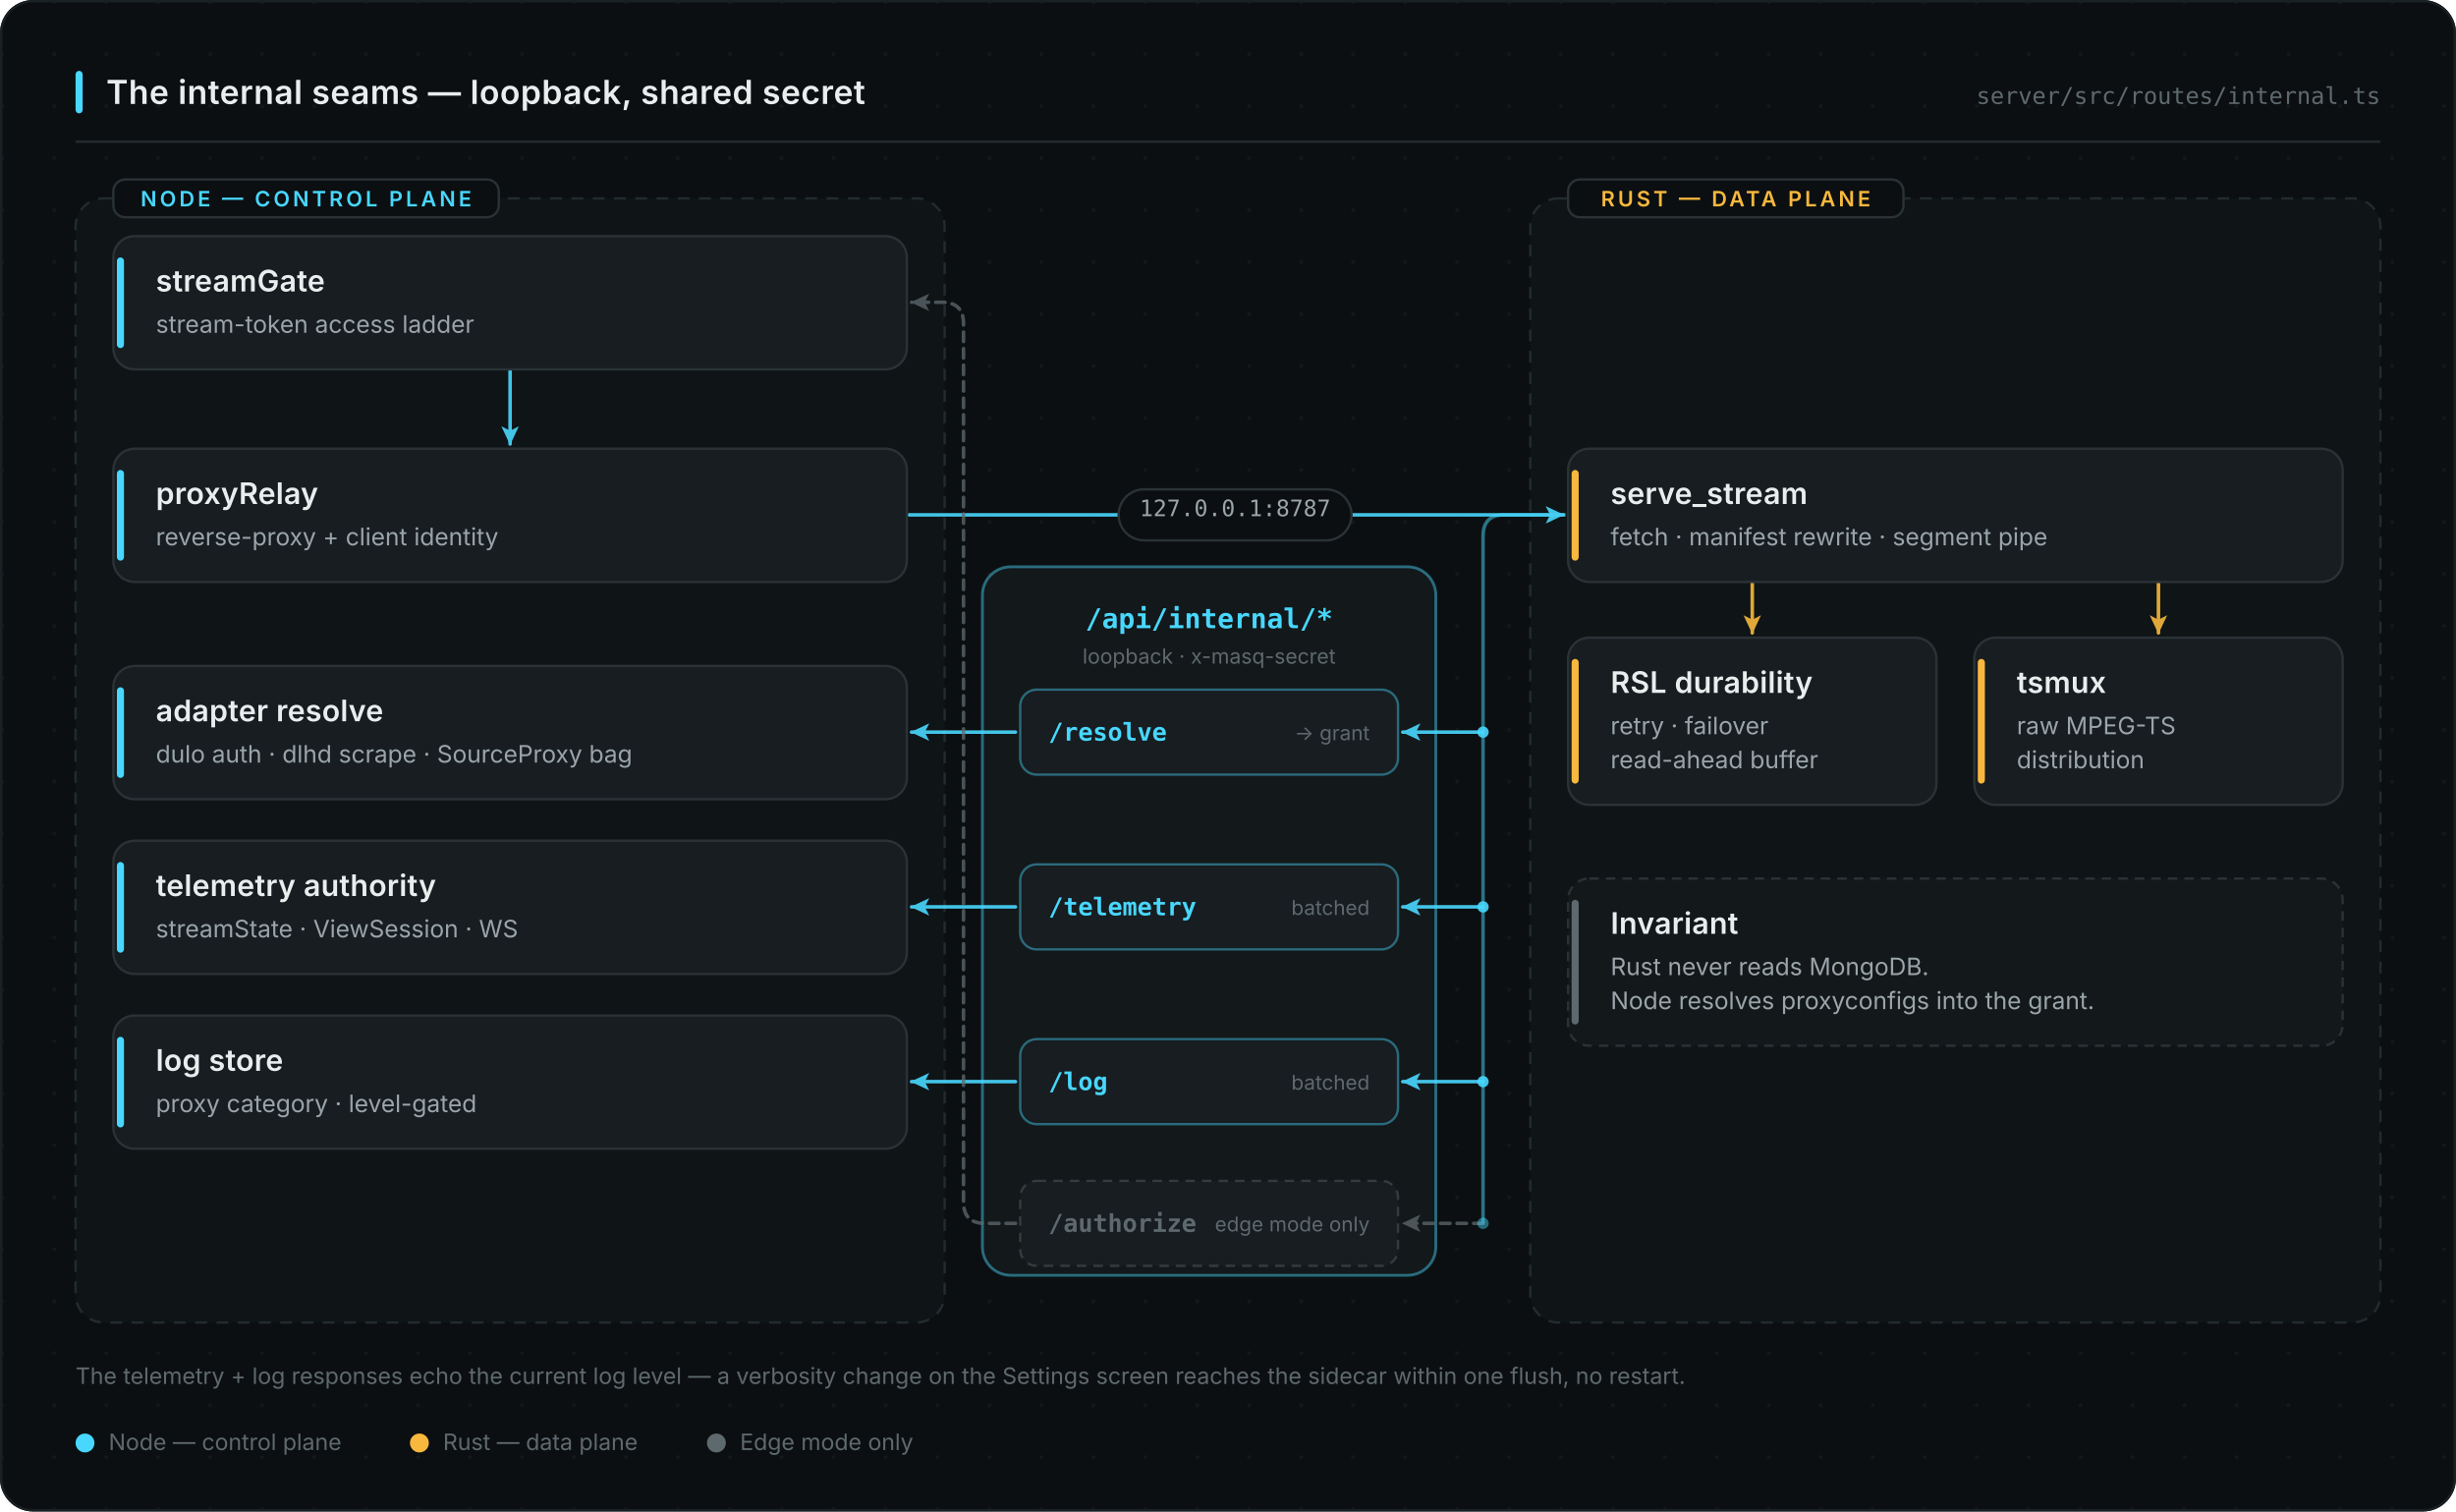
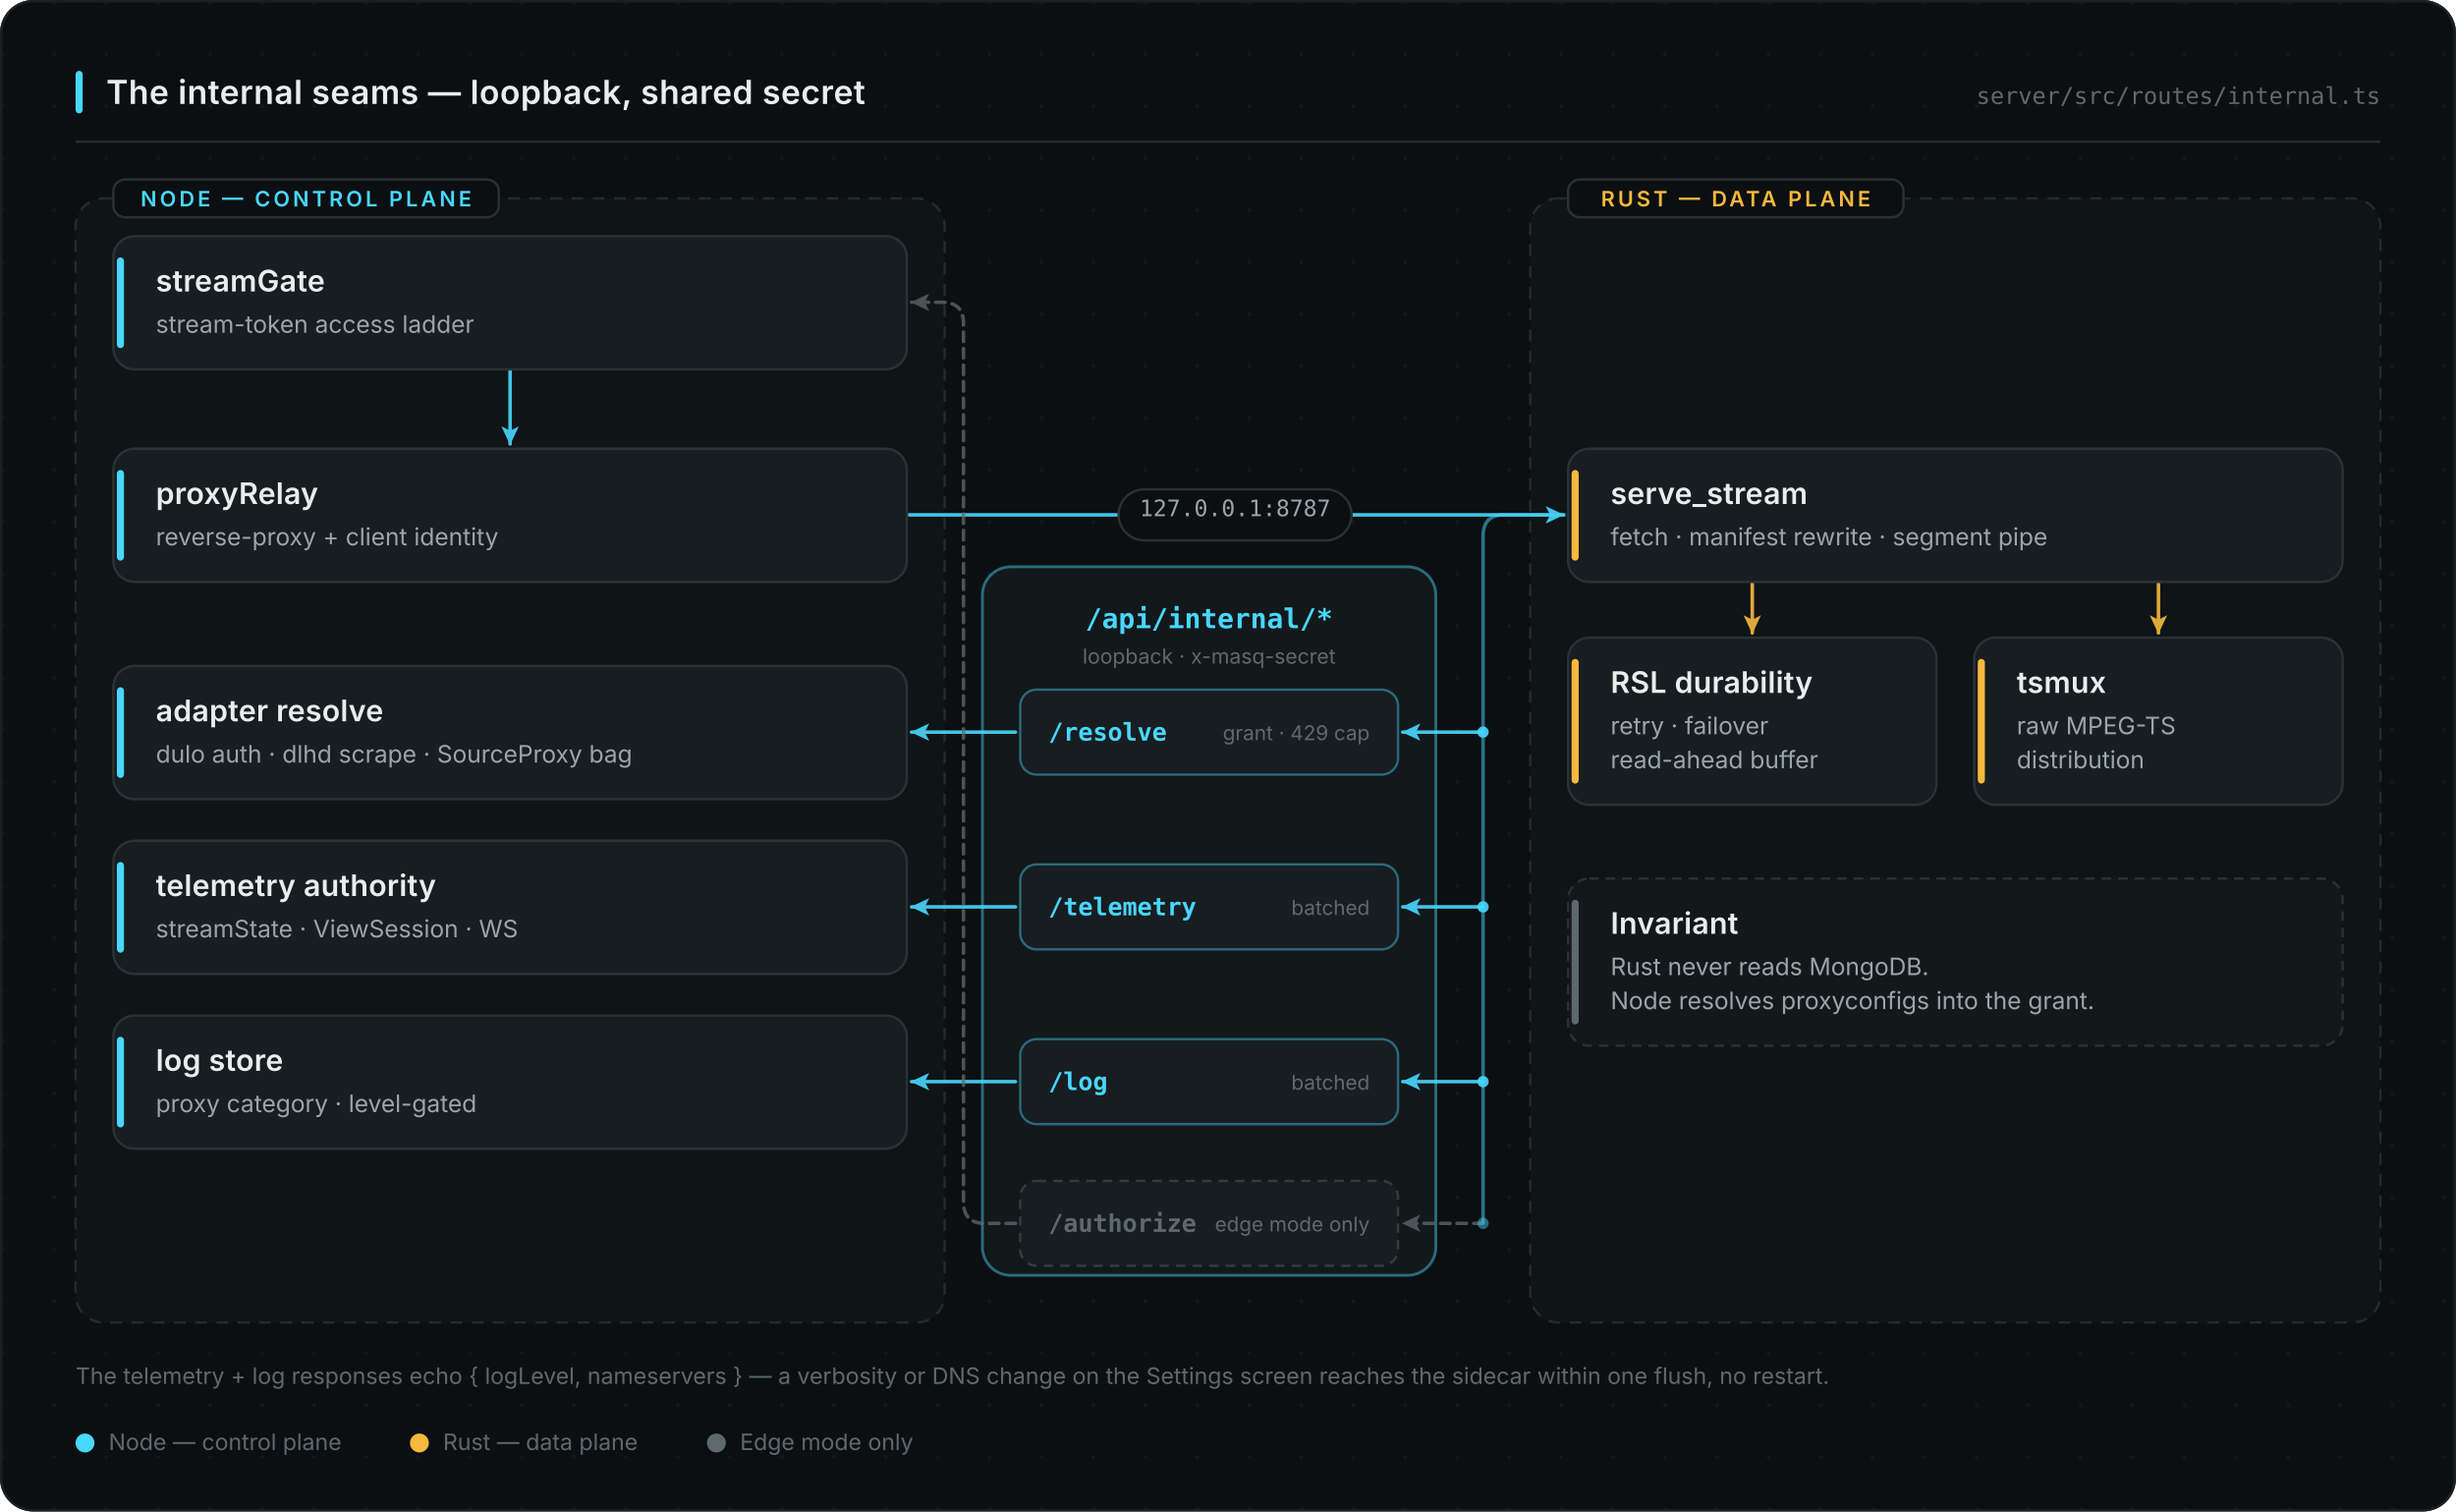
<svg xmlns="http://www.w3.org/2000/svg" width="1040" height="640" viewBox="0 0 1040 640" role="img">
  <defs>
    <marker id="a-teal" markerUnits="userSpaceOnUse" markerWidth="9" markerHeight="9" refX="8" refY="4.5" orient="auto">
      <path d="M0.5,0.8 L8.4,4.5 L0.5,8.2 L2.4,4.5 Z" fill="#48D7FE" />
    </marker>
    <marker id="b-teal" markerUnits="userSpaceOnUse" markerWidth="9" markerHeight="9" refX="1" refY="4.5" orient="auto">
      <path d="M8.5,0.8 L0.6,4.5 L8.5,8.2 L6.6,4.5 Z" fill="#48D7FE" />
    </marker>
    <marker id="a-amber" markerUnits="userSpaceOnUse" markerWidth="9" markerHeight="9" refX="8" refY="4.5" orient="auto">
      <path d="M0.5,0.8 L8.4,4.5 L0.5,8.2 L2.4,4.5 Z" fill="#F7B83D" />
    </marker>
    <marker id="b-amber" markerUnits="userSpaceOnUse" markerWidth="9" markerHeight="9" refX="1" refY="4.5" orient="auto">
      <path d="M8.5,0.8 L0.6,4.5 L8.5,8.2 L6.6,4.5 Z" fill="#F7B83D" />
    </marker>
    <marker id="a-green" markerUnits="userSpaceOnUse" markerWidth="9" markerHeight="9" refX="8" refY="4.5" orient="auto">
      <path d="M0.5,0.8 L8.4,4.5 L0.5,8.2 L2.4,4.5 Z" fill="#5FD37F" />
    </marker>
    <marker id="b-green" markerUnits="userSpaceOnUse" markerWidth="9" markerHeight="9" refX="1" refY="4.5" orient="auto">
      <path d="M8.5,0.8 L0.6,4.5 L8.5,8.2 L6.6,4.5 Z" fill="#5FD37F" />
    </marker>
    <marker id="a-risk" markerUnits="userSpaceOnUse" markerWidth="9" markerHeight="9" refX="8" refY="4.5" orient="auto">
      <path d="M0.5,0.8 L8.4,4.5 L0.5,8.2 L2.4,4.5 Z" fill="#E0564B" />
    </marker>
    <marker id="b-risk" markerUnits="userSpaceOnUse" markerWidth="9" markerHeight="9" refX="1" refY="4.5" orient="auto">
      <path d="M8.5,0.8 L0.6,4.5 L8.5,8.2 L6.6,4.5 Z" fill="#E0564B" />
    </marker>
    <marker id="a-dim" markerUnits="userSpaceOnUse" markerWidth="9" markerHeight="9" refX="8" refY="4.5" orient="auto">
      <path d="M0.5,0.8 L8.4,4.5 L0.5,8.2 L2.4,4.5 Z" fill="#5E696E" />
    </marker>
    <marker id="b-dim" markerUnits="userSpaceOnUse" markerWidth="9" markerHeight="9" refX="1" refY="4.5" orient="auto">
      <path d="M8.5,0.8 L0.6,4.5 L8.5,8.2 L6.6,4.5 Z" fill="#5E696E" />
    </marker>
    <marker id="a-ash" markerUnits="userSpaceOnUse" markerWidth="9" markerHeight="9" refX="8" refY="4.5" orient="auto">
      <path d="M0.5,0.8 L8.4,4.5 L0.5,8.2 L2.4,4.5 Z" fill="#9AA5AA" />
    </marker>
    <marker id="b-ash" markerUnits="userSpaceOnUse" markerWidth="9" markerHeight="9" refX="1" refY="4.5" orient="auto">
      <path d="M8.5,0.8 L0.6,4.5 L8.5,8.2 L6.6,4.5 Z" fill="#9AA5AA" />
    </marker>
    <marker id="a-mist" markerUnits="userSpaceOnUse" markerWidth="9" markerHeight="9" refX="8" refY="4.5" orient="auto">
      <path d="M0.5,0.8 L8.4,4.5 L0.5,8.2 L2.4,4.5 Z" fill="#E9EDEE" />
    </marker>
    <marker id="b-mist" markerUnits="userSpaceOnUse" markerWidth="9" markerHeight="9" refX="1" refY="4.5" orient="auto">
      <path d="M8.5,0.8 L0.6,4.5 L8.5,8.2 L6.6,4.5 Z" fill="#E9EDEE" />
    </marker>
    <pattern id="grid" width="22" height="22" patternUnits="userSpaceOnUse">
      <circle cx="1" cy="1" r="0.8" fill="#1A2124" />
    </pattern>
  </defs>
  <rect x="0" y="0" width="1040" height="640" rx="14" fill="#0C0F11" />
  <rect x="0" y="0" width="1040" height="640" rx="14" fill="url(#grid)" opacity="0.5" />
  <rect x="0.5" y="0.5" width="1039" height="639" rx="13.5" fill="none" stroke="#1A2124" stroke-width="1" />
  <g>
    <rect x="32" y="30" width="3" height="18" rx="1.5" fill="#48D7FE" />
    <text x="45" y="44" font-family="'Space Grotesk','Inter',ui-sans-serif,system-ui,-apple-system,'Segoe UI',Roboto,sans-serif" font-size="14" font-weight="600" fill="#E9EDEE" letter-spacing="0.2">The internal seams — loopback, shared secret</text>
    <text x="1008" y="44" font-family="'JetBrains Mono',ui-monospace,SFMono-Regular,Menlo,Consolas,monospace" font-size="9.8" font-weight="400" fill="#5E696E" text-anchor="end">server/src/routes/internal.ts</text>
    <line x1="32" y1="60" x2="1008" y2="60" stroke="#232B2F" stroke-width="1" />
  </g>
  <g>
    <rect x="32" y="84" width="368" height="476" rx="12" fill="#0F1416" stroke="#232B2F" stroke-width="1" stroke-dasharray="5 4" />
    <rect x="48" y="76" width="163.2" height="16" rx="5" fill="#0C0F11" stroke="#2A3236" stroke-width="1" />
    <text x="129.6" y="87.4" font-family="'Space Grotesk','Inter',ui-sans-serif,system-ui,-apple-system,'Segoe UI',Roboto,sans-serif" font-size="9" font-weight="600" fill="#48D7FE" text-anchor="middle" letter-spacing="1.3">NODE — CONTROL PLANE</text>
  </g>
  <g>
    <rect x="648" y="84" width="360" height="476" rx="12" fill="#0F1416" stroke="#232B2F" stroke-width="1" stroke-dasharray="5 4" />
    <rect x="664" y="76" width="142.02" height="16" rx="5" fill="#0C0F11" stroke="#2A3236" stroke-width="1" />
    <text x="735.01" y="87.4" font-family="'Space Grotesk','Inter',ui-sans-serif,system-ui,-apple-system,'Segoe UI',Roboto,sans-serif" font-size="9" font-weight="600" fill="#F7B83D" text-anchor="middle" letter-spacing="1.3">RUST — DATA PLANE</text>
  </g>
  <rect x="416" y="240" width="192" height="300" rx="12" fill="#13181A" stroke="#48D7FE" stroke-opacity="0.45" stroke-width="1.2" />
  <text x="512" y="266" font-family="'JetBrains Mono',ui-monospace,SFMono-Regular,Menlo,Consolas,monospace" font-size="11.6" font-weight="600" fill="#48D7FE" text-anchor="middle">/api/internal/*</text>
  <text x="512" y="281" font-family="'Space Grotesk','Inter',ui-sans-serif,system-ui,-apple-system,'Segoe UI',Roboto,sans-serif" font-size="8.8" font-weight="400" fill="#5E696E" text-anchor="middle">loopback · x-masq-secret</text>
  <path d="M 216 157 L 216 188" fill="none" stroke="#48D7FE" stroke-width="1.5" stroke-linecap="round" marker-end="url(#a-teal)" opacity="0.9" />
  <path d="M 385 218 L 662 218" fill="none" stroke="#48D7FE" stroke-width="1.5" stroke-linecap="round" marker-end="url(#a-teal)" opacity="0.9" />
  <path d="M 742 247 L 742 268" fill="none" stroke="#F7B83D" stroke-width="1.5" stroke-linecap="round" marker-end="url(#a-amber)" opacity="0.9" />
  <path d="M 914 247 L 914 268" fill="none" stroke="#F7B83D" stroke-width="1.5" stroke-linecap="round" marker-end="url(#a-amber)" opacity="0.9" />
  <path d="M 663 218 L 637 218 Q 628 218 628 227 L 628 518" fill="none" stroke="#48D7FE" stroke-width="1.5" opacity="0.5" />
  <path d="M 628 310 L 594 310" fill="none" stroke="#48D7FE" stroke-width="1.5" stroke-linecap="round" marker-end="url(#a-teal)" opacity="0.9" />
  <path d="M 628 384 L 594 384" fill="none" stroke="#48D7FE" stroke-width="1.5" stroke-linecap="round" marker-end="url(#a-teal)" opacity="0.9" />
  <path d="M 628 458 L 594 458" fill="none" stroke="#48D7FE" stroke-width="1.5" stroke-linecap="round" marker-end="url(#a-teal)" opacity="0.9" />
  <path d="M 628 518 L 594 518" fill="none" stroke="#5E696E" stroke-width="1.5" stroke-dasharray="4 3" stroke-linecap="round" marker-end="url(#a-dim)" opacity="0.75" />
  <circle cx="628" cy="310" r="2.4" fill="#48D7FE" opacity="0.9" />
  <circle cx="628" cy="384" r="2.4" fill="#48D7FE" opacity="0.9" />
  <circle cx="628" cy="458" r="2.4" fill="#48D7FE" opacity="0.9" />
  <circle cx="628" cy="518" r="2.4" fill="#48D7FE" opacity="0.45" />
  <path d="M 430 310 L 386 310" fill="none" stroke="#48D7FE" stroke-width="1.5" stroke-linecap="round" marker-end="url(#a-teal)" opacity="0.9" />
  <path d="M 430 384 L 386 384" fill="none" stroke="#48D7FE" stroke-width="1.5" stroke-linecap="round" marker-end="url(#a-teal)" opacity="0.9" />
  <path d="M 430 458 L 386 458" fill="none" stroke="#48D7FE" stroke-width="1.5" stroke-linecap="round" marker-end="url(#a-teal)" opacity="0.9" />
  <path d="M 430 518 L 417 518 Q 408 518 408 509 L 408 137 Q 408 128 399 128 L 386 128" fill="none" stroke="#5E696E" stroke-width="1.5" stroke-dasharray="4 3" stroke-linecap="round" marker-end="url(#a-dim)" opacity="0.75" />
  <g>
    <rect x="48" y="100" width="336" height="56.4" rx="9" fill="#171D20" stroke="#2A3236" stroke-width="1" />
    <rect x="49.5" y="109" width="3" height="38.4" rx="1.5" fill="#48D7FE" />
    <text x="66" y="123.4" font-family="'Space Grotesk','Inter',ui-sans-serif,system-ui,-apple-system,'Segoe UI',Roboto,sans-serif" font-size="12.6" font-weight="600" fill="#E9EDEE" letter-spacing="0.1">streamGate</text>
    <text x="66" y="140.9" font-family="'Space Grotesk','Inter',ui-sans-serif,system-ui,-apple-system,'Segoe UI',Roboto,sans-serif" font-size="10.2" font-weight="400" fill="#9AA5AA">stream-token access ladder</text>
  </g>
  <g>
    <rect x="48" y="190" width="336" height="56.4" rx="9" fill="#171D20" stroke="#2A3236" stroke-width="1" />
    <rect x="49.5" y="199" width="3" height="38.4" rx="1.5" fill="#48D7FE" />
    <text x="66" y="213.4" font-family="'Space Grotesk','Inter',ui-sans-serif,system-ui,-apple-system,'Segoe UI',Roboto,sans-serif" font-size="12.6" font-weight="600" fill="#E9EDEE" letter-spacing="0.1">proxyRelay</text>
    <text x="66" y="230.9" font-family="'Space Grotesk','Inter',ui-sans-serif,system-ui,-apple-system,'Segoe UI',Roboto,sans-serif" font-size="10.2" font-weight="400" fill="#9AA5AA">reverse-proxy + client identity</text>
  </g>
  <g>
    <rect x="48" y="282" width="336" height="56.4" rx="9" fill="#171D20" stroke="#2A3236" stroke-width="1" />
    <rect x="49.5" y="291" width="3" height="38.4" rx="1.5" fill="#48D7FE" />
    <text x="66" y="305.4" font-family="'Space Grotesk','Inter',ui-sans-serif,system-ui,-apple-system,'Segoe UI',Roboto,sans-serif" font-size="12.6" font-weight="600" fill="#E9EDEE" letter-spacing="0.1">adapter resolve</text>
    <text x="66" y="322.9" font-family="'Space Grotesk','Inter',ui-sans-serif,system-ui,-apple-system,'Segoe UI',Roboto,sans-serif" font-size="10.2" font-weight="400" fill="#9AA5AA">dulo auth · dlhd scrape · SourceProxy bag</text>
  </g>
  <g>
    <rect x="48" y="356" width="336" height="56.4" rx="9" fill="#171D20" stroke="#2A3236" stroke-width="1" />
    <rect x="49.5" y="365" width="3" height="38.4" rx="1.5" fill="#48D7FE" />
    <text x="66" y="379.4" font-family="'Space Grotesk','Inter',ui-sans-serif,system-ui,-apple-system,'Segoe UI',Roboto,sans-serif" font-size="12.6" font-weight="600" fill="#E9EDEE" letter-spacing="0.1">telemetry authority</text>
    <text x="66" y="396.9" font-family="'Space Grotesk','Inter',ui-sans-serif,system-ui,-apple-system,'Segoe UI',Roboto,sans-serif" font-size="10.2" font-weight="400" fill="#9AA5AA">streamState · ViewSession · WS</text>
  </g>
  <g>
    <rect x="48" y="430" width="336" height="56.4" rx="9" fill="#171D20" stroke="#2A3236" stroke-width="1" />
    <rect x="49.5" y="439" width="3" height="38.4" rx="1.5" fill="#48D7FE" />
    <text x="66" y="453.4" font-family="'Space Grotesk','Inter',ui-sans-serif,system-ui,-apple-system,'Segoe UI',Roboto,sans-serif" font-size="12.6" font-weight="600" fill="#E9EDEE" letter-spacing="0.1">log store</text>
    <text x="66" y="470.9" font-family="'Space Grotesk','Inter',ui-sans-serif,system-ui,-apple-system,'Segoe UI',Roboto,sans-serif" font-size="10.2" font-weight="400" fill="#9AA5AA">proxy category · level-gated</text>
  </g>
  <g>
    <rect x="664" y="190" width="328" height="56.4" rx="9" fill="#171D20" stroke="#2A3236" stroke-width="1" />
    <rect x="665.5" y="199" width="3" height="38.4" rx="1.5" fill="#F7B83D" />
    <text x="682" y="213.4" font-family="'Space Grotesk','Inter',ui-sans-serif,system-ui,-apple-system,'Segoe UI',Roboto,sans-serif" font-size="12.6" font-weight="600" fill="#E9EDEE" letter-spacing="0.1">serve_stream</text>
    <text x="682" y="230.9" font-family="'Space Grotesk','Inter',ui-sans-serif,system-ui,-apple-system,'Segoe UI',Roboto,sans-serif" font-size="10.2" font-weight="400" fill="#9AA5AA">fetch · manifest rewrite · segment pipe</text>
  </g>
  <g>
    <rect x="664" y="270" width="156" height="70.8" rx="9" fill="#171D20" stroke="#2A3236" stroke-width="1" />
    <rect x="665.5" y="279" width="3" height="52.8" rx="1.5" fill="#F7B83D" />
    <text x="682" y="293.4" font-family="'Space Grotesk','Inter',ui-sans-serif,system-ui,-apple-system,'Segoe UI',Roboto,sans-serif" font-size="12.6" font-weight="600" fill="#E9EDEE" letter-spacing="0.1">RSL durability</text>
    <text x="682" y="310.9" font-family="'Space Grotesk','Inter',ui-sans-serif,system-ui,-apple-system,'Segoe UI',Roboto,sans-serif" font-size="10.2" font-weight="400" fill="#9AA5AA">retry · failover</text>
    <text x="682" y="325.3" font-family="'Space Grotesk','Inter',ui-sans-serif,system-ui,-apple-system,'Segoe UI',Roboto,sans-serif" font-size="10.2" font-weight="400" fill="#9AA5AA">read-ahead buffer</text>
  </g>
  <g>
    <rect x="836" y="270" width="156" height="70.8" rx="9" fill="#171D20" stroke="#2A3236" stroke-width="1" />
    <rect x="837.5" y="279" width="3" height="52.8" rx="1.5" fill="#F7B83D" />
    <text x="854" y="293.4" font-family="'Space Grotesk','Inter',ui-sans-serif,system-ui,-apple-system,'Segoe UI',Roboto,sans-serif" font-size="12.6" font-weight="600" fill="#E9EDEE" letter-spacing="0.1">tsmux</text>
    <text x="854" y="310.9" font-family="'Space Grotesk','Inter',ui-sans-serif,system-ui,-apple-system,'Segoe UI',Roboto,sans-serif" font-size="10.2" font-weight="400" fill="#9AA5AA">raw MPEG-TS</text>
    <text x="854" y="325.3" font-family="'Space Grotesk','Inter',ui-sans-serif,system-ui,-apple-system,'Segoe UI',Roboto,sans-serif" font-size="10.2" font-weight="400" fill="#9AA5AA">distribution</text>
  </g>
  <g>
    <rect x="664" y="372" width="328" height="70.8" rx="9" fill="#13181A" stroke="#2A3236" stroke-width="1" stroke-dasharray="4 3" />
    <rect x="665.5" y="381" width="3" height="52.8" rx="1.5" fill="#5E696E" />
    <text x="682" y="395.4" font-family="'Space Grotesk','Inter',ui-sans-serif,system-ui,-apple-system,'Segoe UI',Roboto,sans-serif" font-size="12.6" font-weight="600" fill="#E9EDEE" letter-spacing="0.1">Invariant</text>
    <text x="682" y="412.9" font-family="'Space Grotesk','Inter',ui-sans-serif,system-ui,-apple-system,'Segoe UI',Roboto,sans-serif" font-size="10.2" font-weight="400" fill="#9AA5AA">Rust never reads MongoDB.</text>
    <text x="682" y="427.3" font-family="'Space Grotesk','Inter',ui-sans-serif,system-ui,-apple-system,'Segoe UI',Roboto,sans-serif" font-size="10.2" font-weight="400" fill="#9AA5AA">Node resolves proxyconfigs into the grant.</text>
  </g>
  <rect x="432" y="292" width="160" height="36" rx="7" fill="#171D20" stroke="#48D7FE" stroke-opacity="0.42" stroke-width="1" />
  <text x="444" y="313.6" font-family="'JetBrains Mono',ui-monospace,SFMono-Regular,Menlo,Consolas,monospace" font-size="10.4" font-weight="600" fill="#48D7FE">/resolve</text>
-   <text x="580" y="313.4" font-family="'Space Grotesk','Inter',ui-sans-serif,system-ui,-apple-system,'Segoe UI',Roboto,sans-serif" font-size="8.6" font-weight="400" fill="#5E696E" text-anchor="end">→ grant</text>
+   <text x="580" y="313.4" font-family="'Space Grotesk','Inter',ui-sans-serif,system-ui,-apple-system,'Segoe UI',Roboto,sans-serif" font-size="8.6" font-weight="400" fill="#5E696E" text-anchor="end">grant · 429 cap</text>
  <rect x="432" y="366" width="160" height="36" rx="7" fill="#171D20" stroke="#48D7FE" stroke-opacity="0.42" stroke-width="1" />
  <text x="444" y="387.6" font-family="'JetBrains Mono',ui-monospace,SFMono-Regular,Menlo,Consolas,monospace" font-size="10.4" font-weight="600" fill="#48D7FE">/telemetry</text>
  <text x="580" y="387.4" font-family="'Space Grotesk','Inter',ui-sans-serif,system-ui,-apple-system,'Segoe UI',Roboto,sans-serif" font-size="8.6" font-weight="400" fill="#5E696E" text-anchor="end">batched</text>
  <rect x="432" y="440" width="160" height="36" rx="7" fill="#171D20" stroke="#48D7FE" stroke-opacity="0.42" stroke-width="1" />
  <text x="444" y="461.6" font-family="'JetBrains Mono',ui-monospace,SFMono-Regular,Menlo,Consolas,monospace" font-size="10.4" font-weight="600" fill="#48D7FE">/log</text>
  <text x="580" y="461.4" font-family="'Space Grotesk','Inter',ui-sans-serif,system-ui,-apple-system,'Segoe UI',Roboto,sans-serif" font-size="8.6" font-weight="400" fill="#5E696E" text-anchor="end">batched</text>
  <rect x="432" y="500" width="160" height="36" rx="7" fill="#171D20" stroke="#5E696E" stroke-opacity="0.42" stroke-width="1" stroke-dasharray="4 3" />
  <text x="444" y="521.6" font-family="'JetBrains Mono',ui-monospace,SFMono-Regular,Menlo,Consolas,monospace" font-size="10.4" font-weight="600" fill="#5E696E">/authorize</text>
  <text x="580" y="521.4" font-family="'Space Grotesk','Inter',ui-sans-serif,system-ui,-apple-system,'Segoe UI',Roboto,sans-serif" font-size="8.6" font-weight="400" fill="#5E696E" text-anchor="end">edge mode only</text>
  <rect x="473.68" y="207.2" width="98.64" height="21.6" rx="10.8" fill="#0C0F11" stroke="#2A3236" stroke-width="1" />
  <text x="523" y="218.56" font-family="'JetBrains Mono',ui-monospace,SFMono-Regular,Menlo,Consolas,monospace" font-size="9.6" font-weight="400" fill="#9AA5AA" text-anchor="middle">127.0.0.1:8787</text>
-   <text x="32" y="586" font-family="'Space Grotesk','Inter',ui-sans-serif,system-ui,-apple-system,'Segoe UI',Roboto,sans-serif" font-size="9.6" font-weight="400" fill="#5E696E">The telemetry + log responses echo the current log level — a verbosity change on the Settings screen reaches the sidecar within one flush, no restart.</text>
+   <text x="32" y="586" font-family="'Space Grotesk','Inter',ui-sans-serif,system-ui,-apple-system,'Segoe UI',Roboto,sans-serif" font-size="9.6" font-weight="400" fill="#5E696E">The telemetry + log responses echo { logLevel, nameservers } — a verbosity or DNS change on the Settings screen reaches the sidecar within one flush, no restart.</text>
  <circle cx="36" cy="611" r="4" fill="#48D7FE" />
  <text x="46" y="614" font-family="'Space Grotesk','Inter',ui-sans-serif,system-ui,-apple-system,'Segoe UI',Roboto,sans-serif" font-size="9.6" font-weight="400" fill="#5E696E">Node — control plane</text>
  <circle cx="177.6" cy="611" r="4" fill="#F7B83D" />
  <text x="187.6" y="614" font-family="'Space Grotesk','Inter',ui-sans-serif,system-ui,-apple-system,'Segoe UI',Roboto,sans-serif" font-size="9.6" font-weight="400" fill="#5E696E">Rust — data plane</text>
  <circle cx="303.36" cy="611" r="4" fill="#5E696E" />
  <text x="313.36" y="614" font-family="'Space Grotesk','Inter',ui-sans-serif,system-ui,-apple-system,'Segoe UI',Roboto,sans-serif" font-size="9.6" font-weight="400" fill="#5E696E">Edge mode only</text>
</svg>
